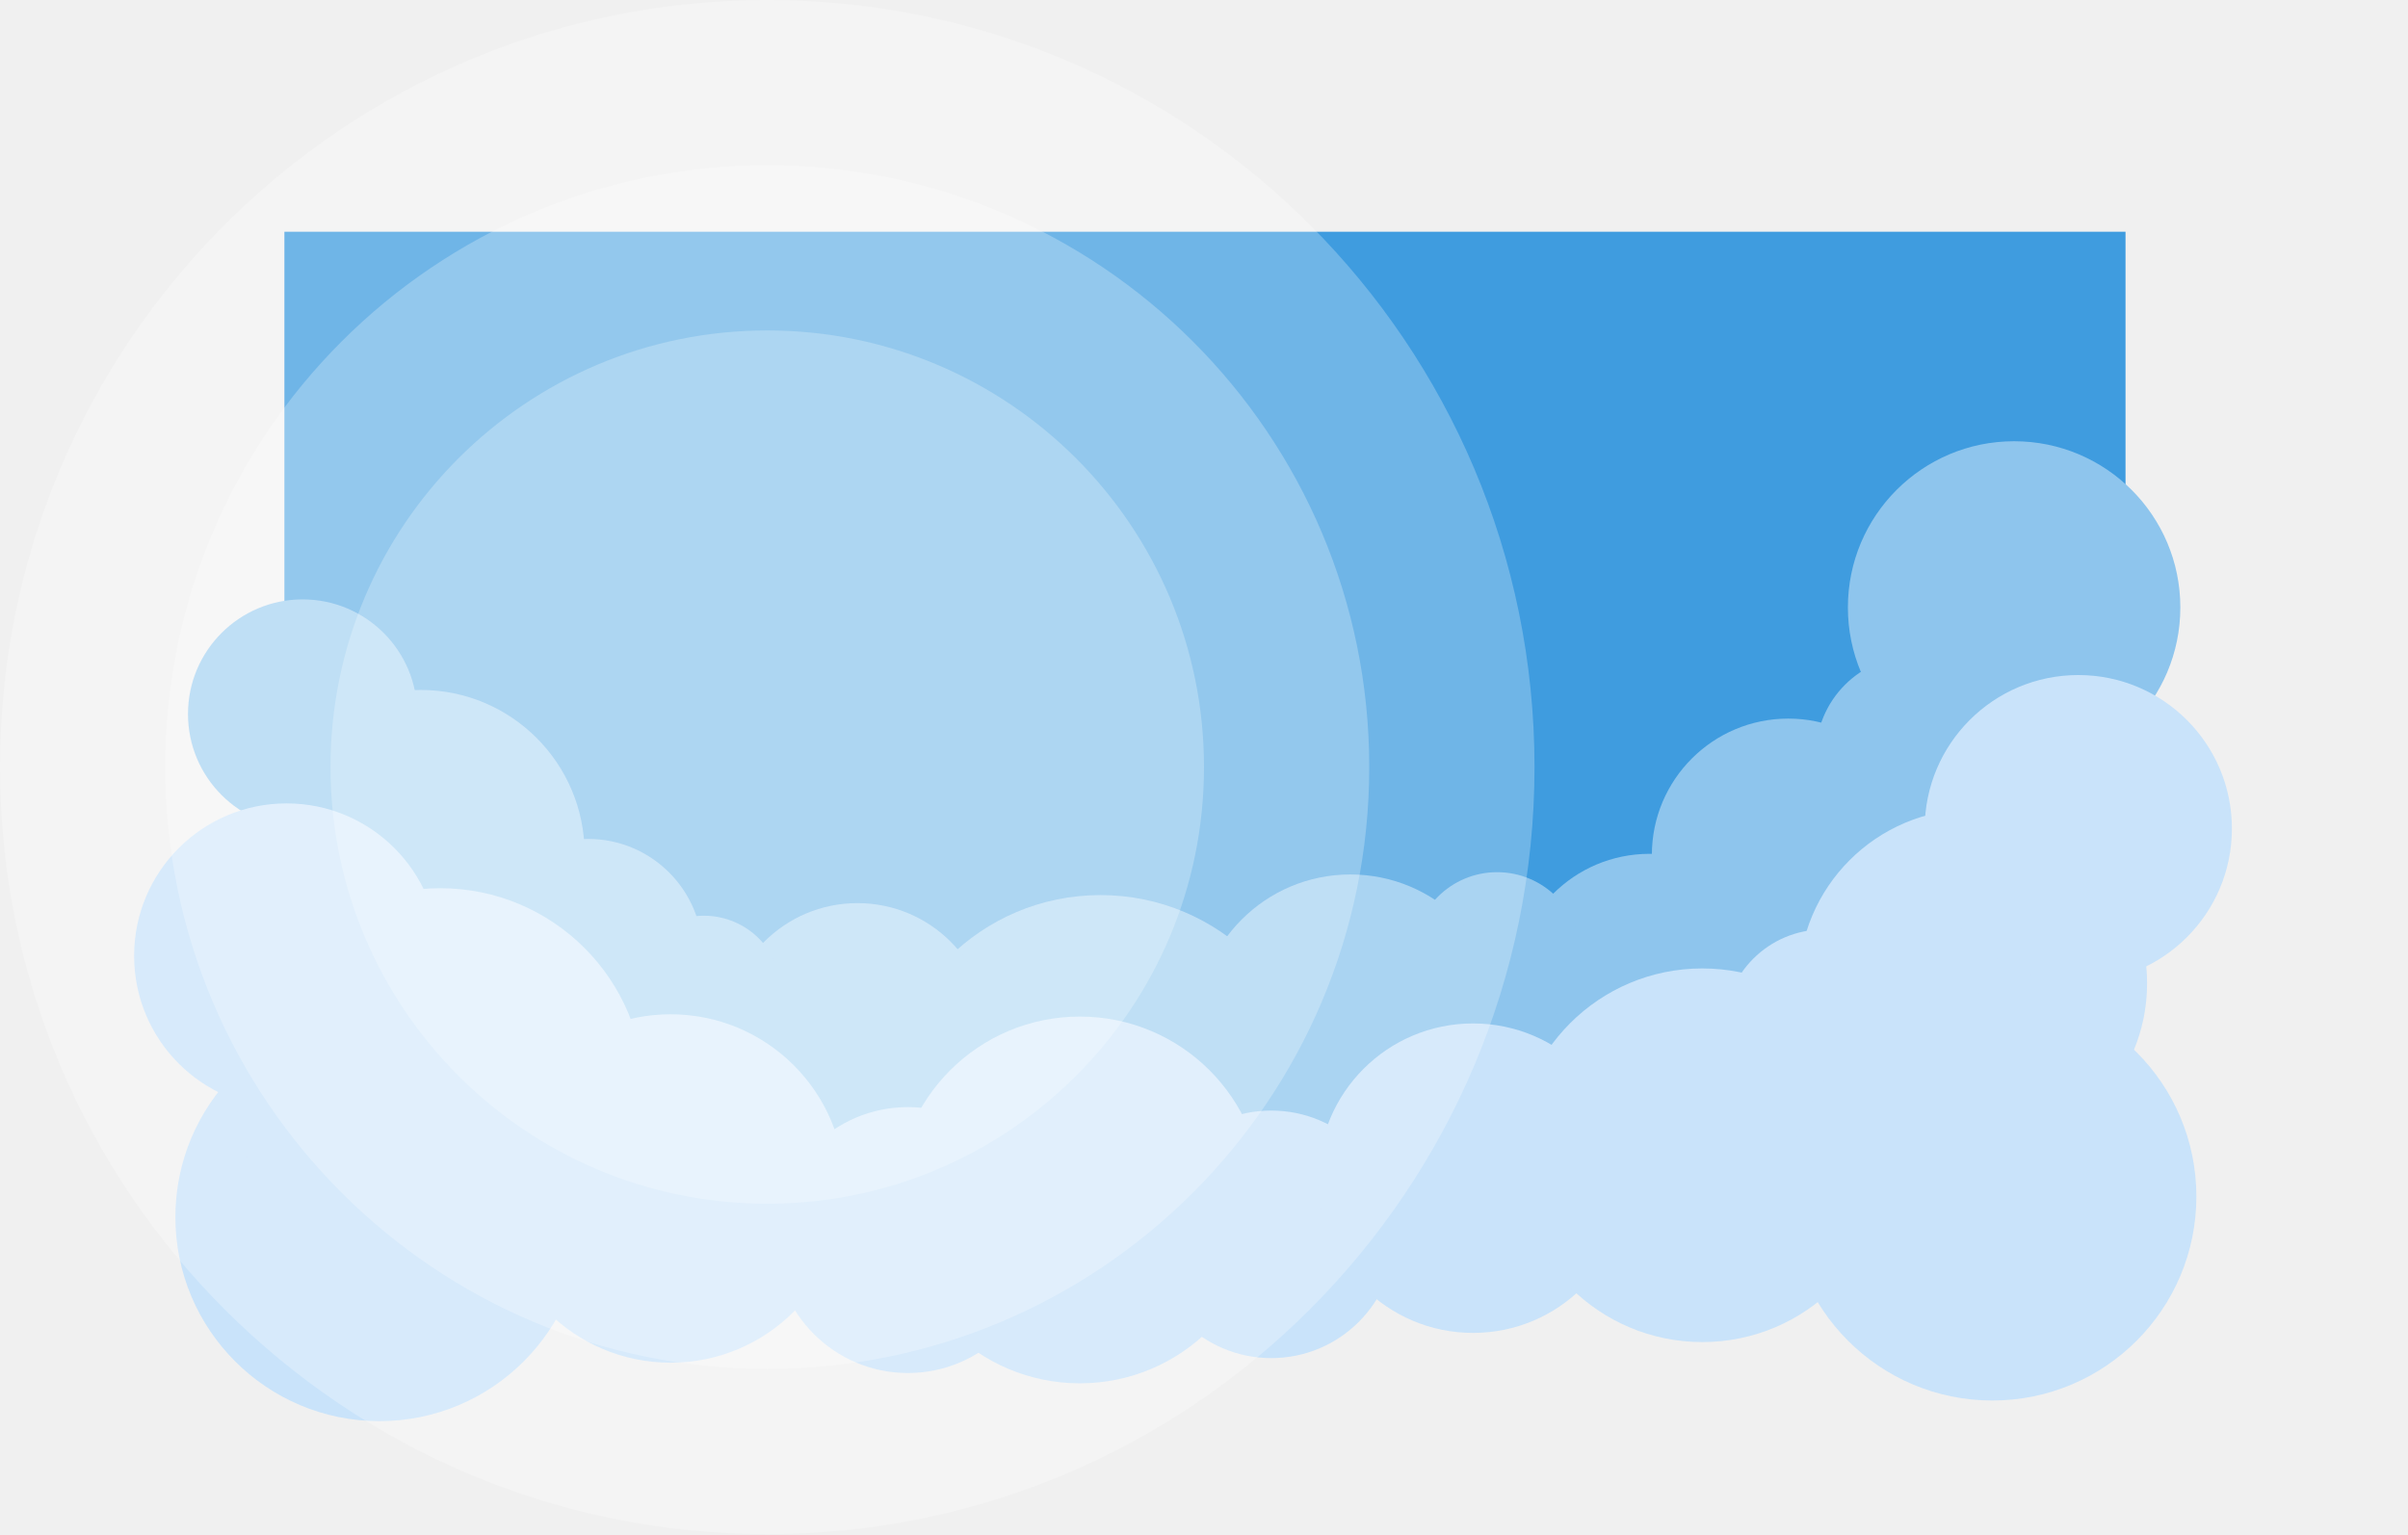
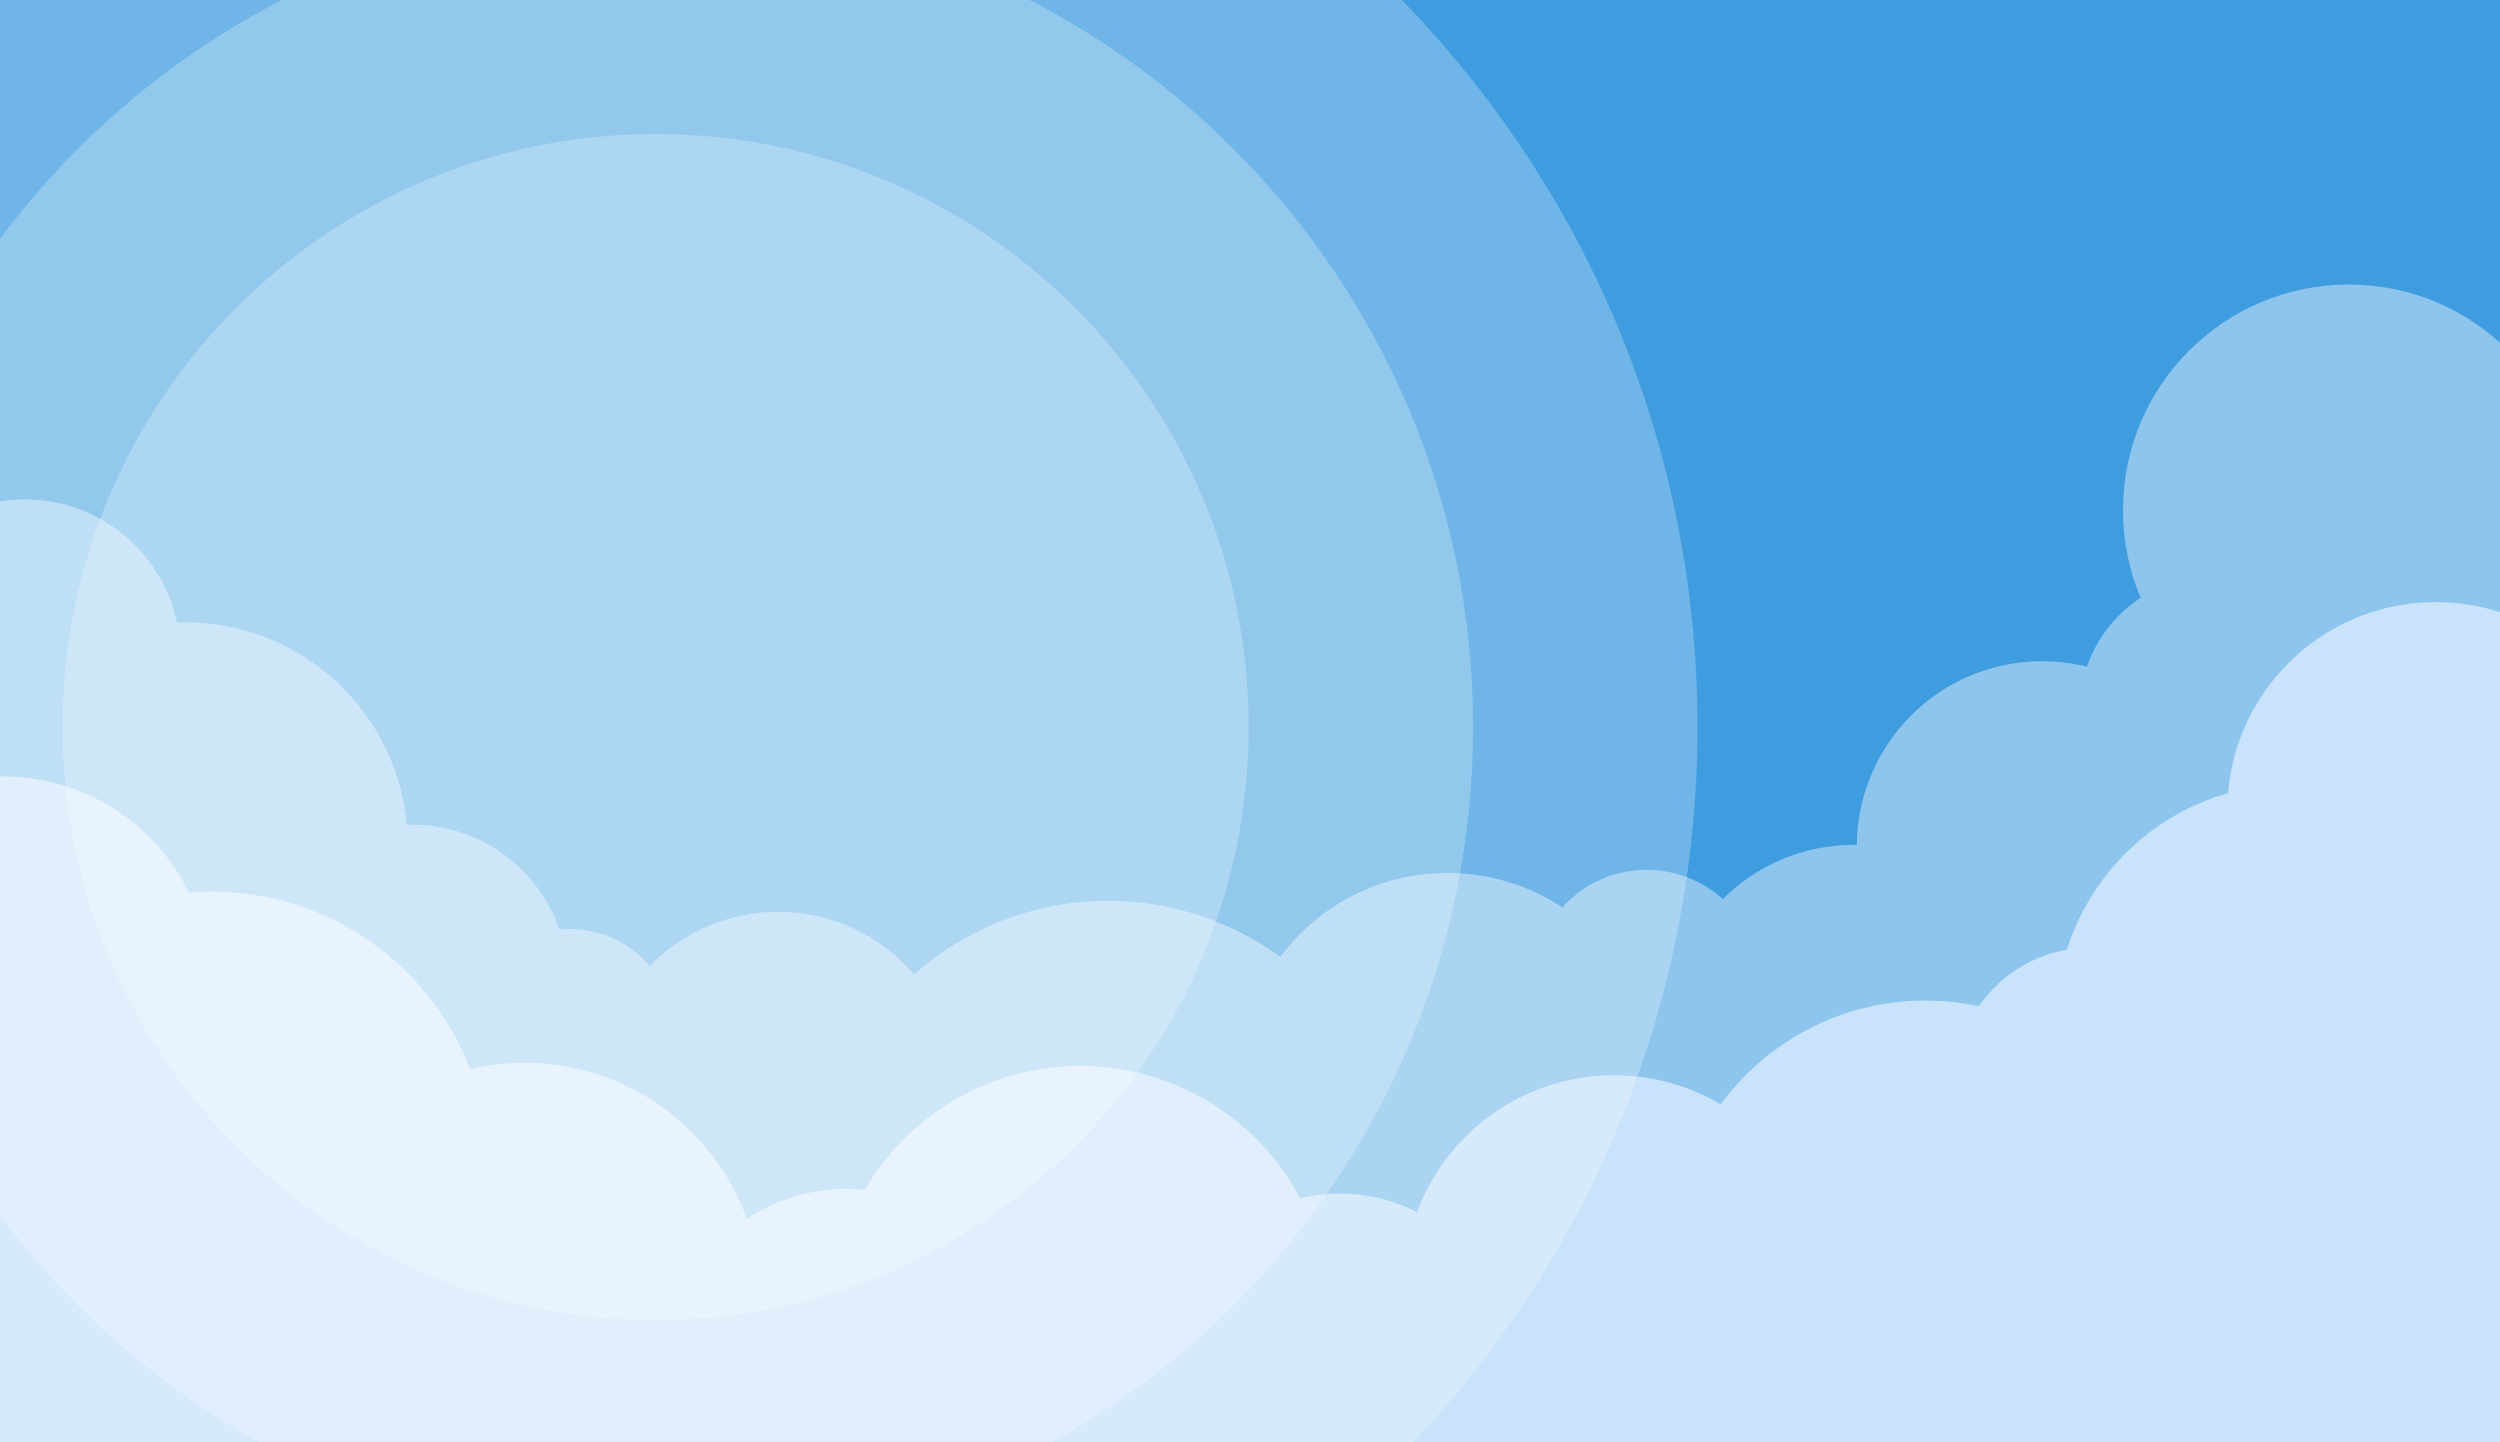
- <svg xmlns="http://www.w3.org/2000/svg" width="204mm" height="130mm" viewBox="0 0 204 130" version="1.1" id="svg845">
+ <svg xmlns="http://www.w3.org/2000/svg" width="155.975mm" height="89.905mm" viewBox="0 0 155.975 89.905" version="1.1" id="svg845">
  <defs id="defs842" />
  <g id="layer5">
-     <rect style="display:inline;fill:#3f9cdf;fill-opacity:1;stroke:none;stroke-width:2.981;stroke-linecap:square;stroke-linejoin:miter;stroke-miterlimit:2.4;stroke-dasharray:none;stroke-opacity:1;paint-order:normal" id="rect8474" width="155.975" height="89.905" x="24.094" y="19.637" />
+     <rect style="display:inline;fill:#3f9cdf;fill-opacity:1;stroke:none;stroke-width:2.981;stroke-linecap:square;stroke-linejoin:miter;stroke-miterlimit:2.4;stroke-dasharray:none;stroke-opacity:1;paint-order:normal" id="rect8474" width="155.975" height="89.905" x="-0" y="-0">
+       <animate class="dayToNight" attributeType="XML" attributeName="fill" from="#3f9cdf" to="#0c0928" fill="freeze" dur="1s" begin="indefinite" />
+       <animate class="nightToDay" attributeType="XML" attributeName="fill" from="#0c0928" to="#3f9cdf" fill="freeze" dur="1s" begin="indefinite" />
+     </rect>
  </g>
  <g id="layer3" style="display:inline">
-     <circle style="fill:#8ec5ed;fill-opacity:1;stroke-width:2.446;stroke-linecap:square;stroke-miterlimit:2.4" id="circle4387" cx="151.499" cy="72.448" r="11.557" />
-     <circle style="fill:#8ec5ed;fill-opacity:1;stroke-width:1.788;stroke-linecap:square;stroke-miterlimit:2.4" id="circle7109" cx="162.279" cy="63.999" r="8.449" />
-     <circle style="fill:#8ec5ed;fill-opacity:1;stroke-width:2.981;stroke-linecap:square;stroke-miterlimit:2.4" id="circle7191" cx="170.631" cy="51.471" r="14.082" />
-     <circle style="fill:#8ec5ed;fill-opacity:1;stroke-width:2.446;stroke-linecap:square;stroke-miterlimit:2.4" id="circle7193" cx="139.748" cy="83.907" r="11.557" />
-     <circle style="fill:#8ec5ed;fill-opacity:1;stroke-width:1.501;stroke-linecap:square;stroke-miterlimit:2.4" id="circle7195" cx="126.832" cy="80.994" r="7.089" />
-     <circle style="fill:#8ec5ed;fill-opacity:1;stroke-width:2.754;stroke-linecap:square;stroke-miterlimit:2.4" id="circle7197" cx="114.401" cy="87.112" r="13.013" />
-     <circle style="fill:#8ec5ed;fill-opacity:1;stroke-width:3.864;stroke-linecap:square;stroke-miterlimit:2.4" id="circle7199" cx="93.23" cy="94.104" r="18.258" />
-     <circle style="fill:#8ec5ed;fill-opacity:1;stroke-width:2.364;stroke-linecap:square;stroke-miterlimit:2.4" id="circle7201" cx="72.642" cy="87.695" r="11.168" />
-     <circle style="fill:#8ec5ed;fill-opacity:1;stroke-width:1.398;stroke-linecap:square;stroke-miterlimit:2.4" id="circle7203" cx="59.628" cy="84.199" r="6.604" />
-     <circle style="fill:#8ec5ed;fill-opacity:1;stroke-width:2.056;stroke-linecap:square;stroke-miterlimit:2.4" id="circle7243" cx="49.82" cy="80.799" r="9.711" />
-     <circle style="fill:#8ec5ed;fill-opacity:1;stroke-width:2.939;stroke-linecap:square;stroke-miterlimit:2.4" id="circle7245" cx="35.641" cy="72.351" r="13.887" />
-     <circle style="fill:#8ec5ed;fill-opacity:1;stroke-width:2.056;stroke-linecap:square;stroke-miterlimit:2.4" id="circle7285" cx="25.638" cy="60.502" r="9.711" />
+     <animateTransform class="dayToNight" attributeType="XML" attributeName="transform" type="translate" from="0 0" to="0 80" fill="freeze" dur="1s" begin="indefinite" />
+     <animateTransform class="nightToDay" attributeType="XML" attributeName="transform" type="translate" from="0 80" to="0 0" fill="freeze" dur="1s" begin="indefinite" />
+     <circle style="fill:#8ec5ed;fill-opacity:1;stroke-width:2.446;stroke-linecap:square;stroke-miterlimit:2.4" id="circle4387" cx="127.405" cy="52.811" r="11.557" />
+     <circle style="fill:#8ec5ed;fill-opacity:1;stroke-width:1.788;stroke-linecap:square;stroke-miterlimit:2.4" id="circle7109" cx="138.185" cy="44.362" r="8.449" />
+     <circle style="fill:#8ec5ed;fill-opacity:1;stroke-width:2.981;stroke-linecap:square;stroke-miterlimit:2.4" id="circle7191" cx="146.536" cy="31.834" r="14.082" />
+     <circle style="fill:#8ec5ed;fill-opacity:1;stroke-width:2.446;stroke-linecap:square;stroke-miterlimit:2.4" id="circle7193" cx="115.654" cy="64.27" r="11.557" />
+     <circle style="fill:#8ec5ed;fill-opacity:1;stroke-width:1.501;stroke-linecap:square;stroke-miterlimit:2.4" id="circle7195" cx="102.738" cy="61.357" r="7.089" />
+     <circle style="fill:#8ec5ed;fill-opacity:1;stroke-width:2.754;stroke-linecap:square;stroke-miterlimit:2.4" id="circle7197" cx="90.307" cy="67.475" r="13.013" />
+     <circle style="fill:#8ec5ed;fill-opacity:1;stroke-width:3.864;stroke-linecap:square;stroke-miterlimit:2.4" id="circle7199" cx="69.136" cy="74.467" r="18.258" />
+     <circle style="fill:#8ec5ed;fill-opacity:1;stroke-width:2.364;stroke-linecap:square;stroke-miterlimit:2.4" id="circle7201" cx="48.548" cy="68.058" r="11.168" />
+     <circle style="fill:#8ec5ed;fill-opacity:1;stroke-width:1.398;stroke-linecap:square;stroke-miterlimit:2.4" id="circle7203" cx="35.534" cy="64.562" r="6.604" />
+     <circle style="fill:#8ec5ed;fill-opacity:1;stroke-width:2.056;stroke-linecap:square;stroke-miterlimit:2.4" id="circle7243" cx="25.726" cy="61.162" r="9.711" />
+     <circle style="fill:#8ec5ed;fill-opacity:1;stroke-width:2.939;stroke-linecap:square;stroke-miterlimit:2.4" id="circle7245" cx="11.547" cy="52.714" r="13.887" />
+     <circle style="fill:#8ec5ed;fill-opacity:1;stroke-width:2.056;stroke-linecap:square;stroke-miterlimit:2.4" id="circle7285" cx="1.544" cy="40.865" r="9.711" />
  </g>
  <g id="layer2" style="display:inline">
-     <circle style="fill:#c9e3fa;fill-opacity:1;stroke-width:3.659;stroke-linecap:square;stroke-miterlimit:2.4" id="circle9095" cx="32.145" cy="103.136" r="17.286" />
-     <circle style="fill:#c9e3fa;fill-opacity:1;stroke-width:2.734;stroke-linecap:square;stroke-miterlimit:2.4" id="circle9093" cx="24.279" cy="80.994" r="12.916" />
-     <circle style="fill:#c9e3fa;fill-opacity:1;stroke-width:3.659;stroke-linecap:square;stroke-miterlimit:2.4" id="circle9091" cx="37.292" cy="92.55" r="17.286" />
-     <circle style="fill:#c9e3fa;fill-opacity:1;stroke-width:3.124;stroke-linecap:square;stroke-miterlimit:2.4" id="circle9089" cx="56.812" cy="100.708" r="14.761" />
-     <circle style="fill:#c9e3fa;fill-opacity:1;stroke-width:2.384;stroke-linecap:square;stroke-miterlimit:2.4" id="circle9087" cx="76.915" cy="105.078" r="11.265" />
-     <circle style="fill:#c9e3fa;fill-opacity:1;stroke-width:3.289;stroke-linecap:square;stroke-miterlimit:2.4" id="circle9085" cx="91.482" cy="101.679" r="15.538" />
-     <circle style="fill:#c9e3fa;fill-opacity:1;stroke-width:2.22;stroke-linecap:square;stroke-miterlimit:2.4" id="circle9083" cx="107.7" cy="104.593" r="10.488" />
-     <circle style="fill:#c9e3fa;fill-opacity:1;stroke-width:2.775;stroke-linecap:square;stroke-miterlimit:2.4" id="circle9081" cx="124.792" cy="99.834" r="13.111" />
-     <circle style="fill:#c9e3fa;fill-opacity:1;stroke-width:3.124;stroke-linecap:square;stroke-miterlimit:2.4" id="circle7325" cx="167.135" cy="83.324" r="14.761" />
-     <circle style="fill:#c9e3fa;fill-opacity:1;stroke-width:2.754;stroke-linecap:square;stroke-miterlimit:2.4" id="circle9075" cx="176.069" cy="70.214" r="13.013" />
-     <circle style="fill:#c9e3fa;fill-opacity:1;stroke-width:3.351;stroke-linecap:square;stroke-miterlimit:2.4" id="circle9077" cx="144.215" cy="97.892" r="15.83" />
-     <circle style="fill:#c9e3fa;fill-opacity:1;stroke-width:1.788;stroke-linecap:square;stroke-miterlimit:2.4" id="circle9079" cx="154.51" cy="87.209" r="8.449" />
-     <circle style="fill:#c9e3fa;fill-opacity:1;stroke-width:3.659;stroke-linecap:square;stroke-miterlimit:2.4" id="circle9097" cx="168.785" cy="101.388" r="17.286" />
+     <animateTransform class="dayToNight" attributeType="XML" attributeName="transform" type="translate" from="0 0" to="0 60" fill="freeze" dur="1s" begin="indefinite" />
+     <animateTransform class="nightToDay" attributeType="XML" attributeName="transform" type="translate" from="0 60" to="0 0" fill="freeze" dur="1s" begin="indefinite" />
+     <circle style="fill:#c9e3fa;fill-opacity:1;stroke-width:3.659;stroke-linecap:square;stroke-miterlimit:2.4" id="circle9095" cx="8.051" cy="83.499" r="17.286" />
+     <circle style="fill:#c9e3fa;fill-opacity:1;stroke-width:2.734;stroke-linecap:square;stroke-miterlimit:2.4" id="circle9093" cx="0.185" cy="61.357" r="12.916" />
+     <circle style="fill:#c9e3fa;fill-opacity:1;stroke-width:3.659;stroke-linecap:square;stroke-miterlimit:2.4" id="circle9091" cx="13.198" cy="72.913" r="17.286" />
+     <circle style="fill:#c9e3fa;fill-opacity:1;stroke-width:3.124;stroke-linecap:square;stroke-miterlimit:2.4" id="circle9089" cx="32.718" cy="81.071" r="14.761" />
+     <circle style="fill:#c9e3fa;fill-opacity:1;stroke-width:2.384;stroke-linecap:square;stroke-miterlimit:2.4" id="circle9087" cx="52.821" cy="85.441" r="11.265" />
+     <circle style="fill:#c9e3fa;fill-opacity:1;stroke-width:3.289;stroke-linecap:square;stroke-miterlimit:2.4" id="circle9085" cx="67.388" cy="82.042" r="15.538" />
+     <circle style="fill:#c9e3fa;fill-opacity:1;stroke-width:2.22;stroke-linecap:square;stroke-miterlimit:2.4" id="circle9083" cx="83.606" cy="84.956" r="10.488" />
+     <circle style="fill:#c9e3fa;fill-opacity:1;stroke-width:2.775;stroke-linecap:square;stroke-miterlimit:2.4" id="circle9081" cx="100.698" cy="80.197" r="13.111" />
+     <circle style="fill:#c9e3fa;fill-opacity:1;stroke-width:3.124;stroke-linecap:square;stroke-miterlimit:2.4" id="circle7325" cx="143.04" cy="63.687" r="14.761" />
+     <circle style="fill:#c9e3fa;fill-opacity:1;stroke-width:2.754;stroke-linecap:square;stroke-miterlimit:2.4" id="circle9075" cx="151.975" cy="50.577" r="13.013" />
+     <circle style="fill:#c9e3fa;fill-opacity:1;stroke-width:3.351;stroke-linecap:square;stroke-miterlimit:2.4" id="circle9077" cx="120.121" cy="78.255" r="15.83" />
+     <circle style="fill:#c9e3fa;fill-opacity:1;stroke-width:1.788;stroke-linecap:square;stroke-miterlimit:2.4" id="circle9079" cx="130.415" cy="67.572" r="8.449" />
+     <circle style="fill:#c9e3fa;fill-opacity:1;stroke-width:3.659;stroke-linecap:square;stroke-miterlimit:2.4" id="circle9097" cx="144.691" cy="81.751" r="17.286" />
  </g>
  <g id="layer4" style="display:inline">
-     <circle style="display:inline;fill:#ffffff;fill-opacity:0.25;stroke:none;stroke-width:3.517;stroke-linecap:square;stroke-linejoin:miter;stroke-miterlimit:4;stroke-dasharray:none;stroke-opacity:1;paint-order:normal" id="circle2457" cx="65" cy="65" r="65" />
-     <circle style="display:inline;fill:#ffffff;fill-opacity:0.25;stroke:none;stroke-width:2.759;stroke-linecap:square;stroke-linejoin:miter;stroke-miterlimit:4;stroke-dasharray:none;stroke-opacity:1;paint-order:normal" id="circle2455" cx="65" cy="65" r="51" />
-     <circle style="display:inline;fill:#feffff;fill-opacity:0.25;stroke:#000000;stroke-width:0;stroke-linecap:square;stroke-linejoin:miter;stroke-miterlimit:4;stroke-dasharray:none;stroke-opacity:1;paint-order:normal" id="path2343" cx="65" cy="65" r="37" />
+     <animateTransform class="dayToNight" attributeType="XML" attributeName="transform" type="translate" from="0" to="63" fill="freeze" dur="1s" begin="indefinite" />
+     <animateTransform class="nightToDay" attributeType="XML" attributeName="transform" type="translate" from="63" to="0" fill="freeze" dur="1s" begin="indefinite" />
+     <circle style="display:inline;fill:#ffffff;fill-opacity:0.25;stroke:none;stroke-width:3.517;stroke-linecap:square;stroke-linejoin:miter;stroke-miterlimit:4;stroke-dasharray:none;stroke-opacity:1;paint-order:normal" id="circle2457" cx="40.906" cy="45.363" r="65" />
+     <circle style="display:inline;fill:#ffffff;fill-opacity:0.25;stroke:none;stroke-width:2.759;stroke-linecap:square;stroke-linejoin:miter;stroke-miterlimit:4;stroke-dasharray:none;stroke-opacity:1;paint-order:normal" id="circle2455" cx="40.906" cy="45.363" r="51" />
+     <circle style="display:inline;fill:#feffff;fill-opacity:0.25;stroke:#000000;stroke-width:0;stroke-linecap:square;stroke-linejoin:miter;stroke-miterlimit:4;stroke-dasharray:none;stroke-opacity:1;paint-order:normal" id="path2343" cx="40.906" cy="45.363" r="37" />
  </g>
</svg>
